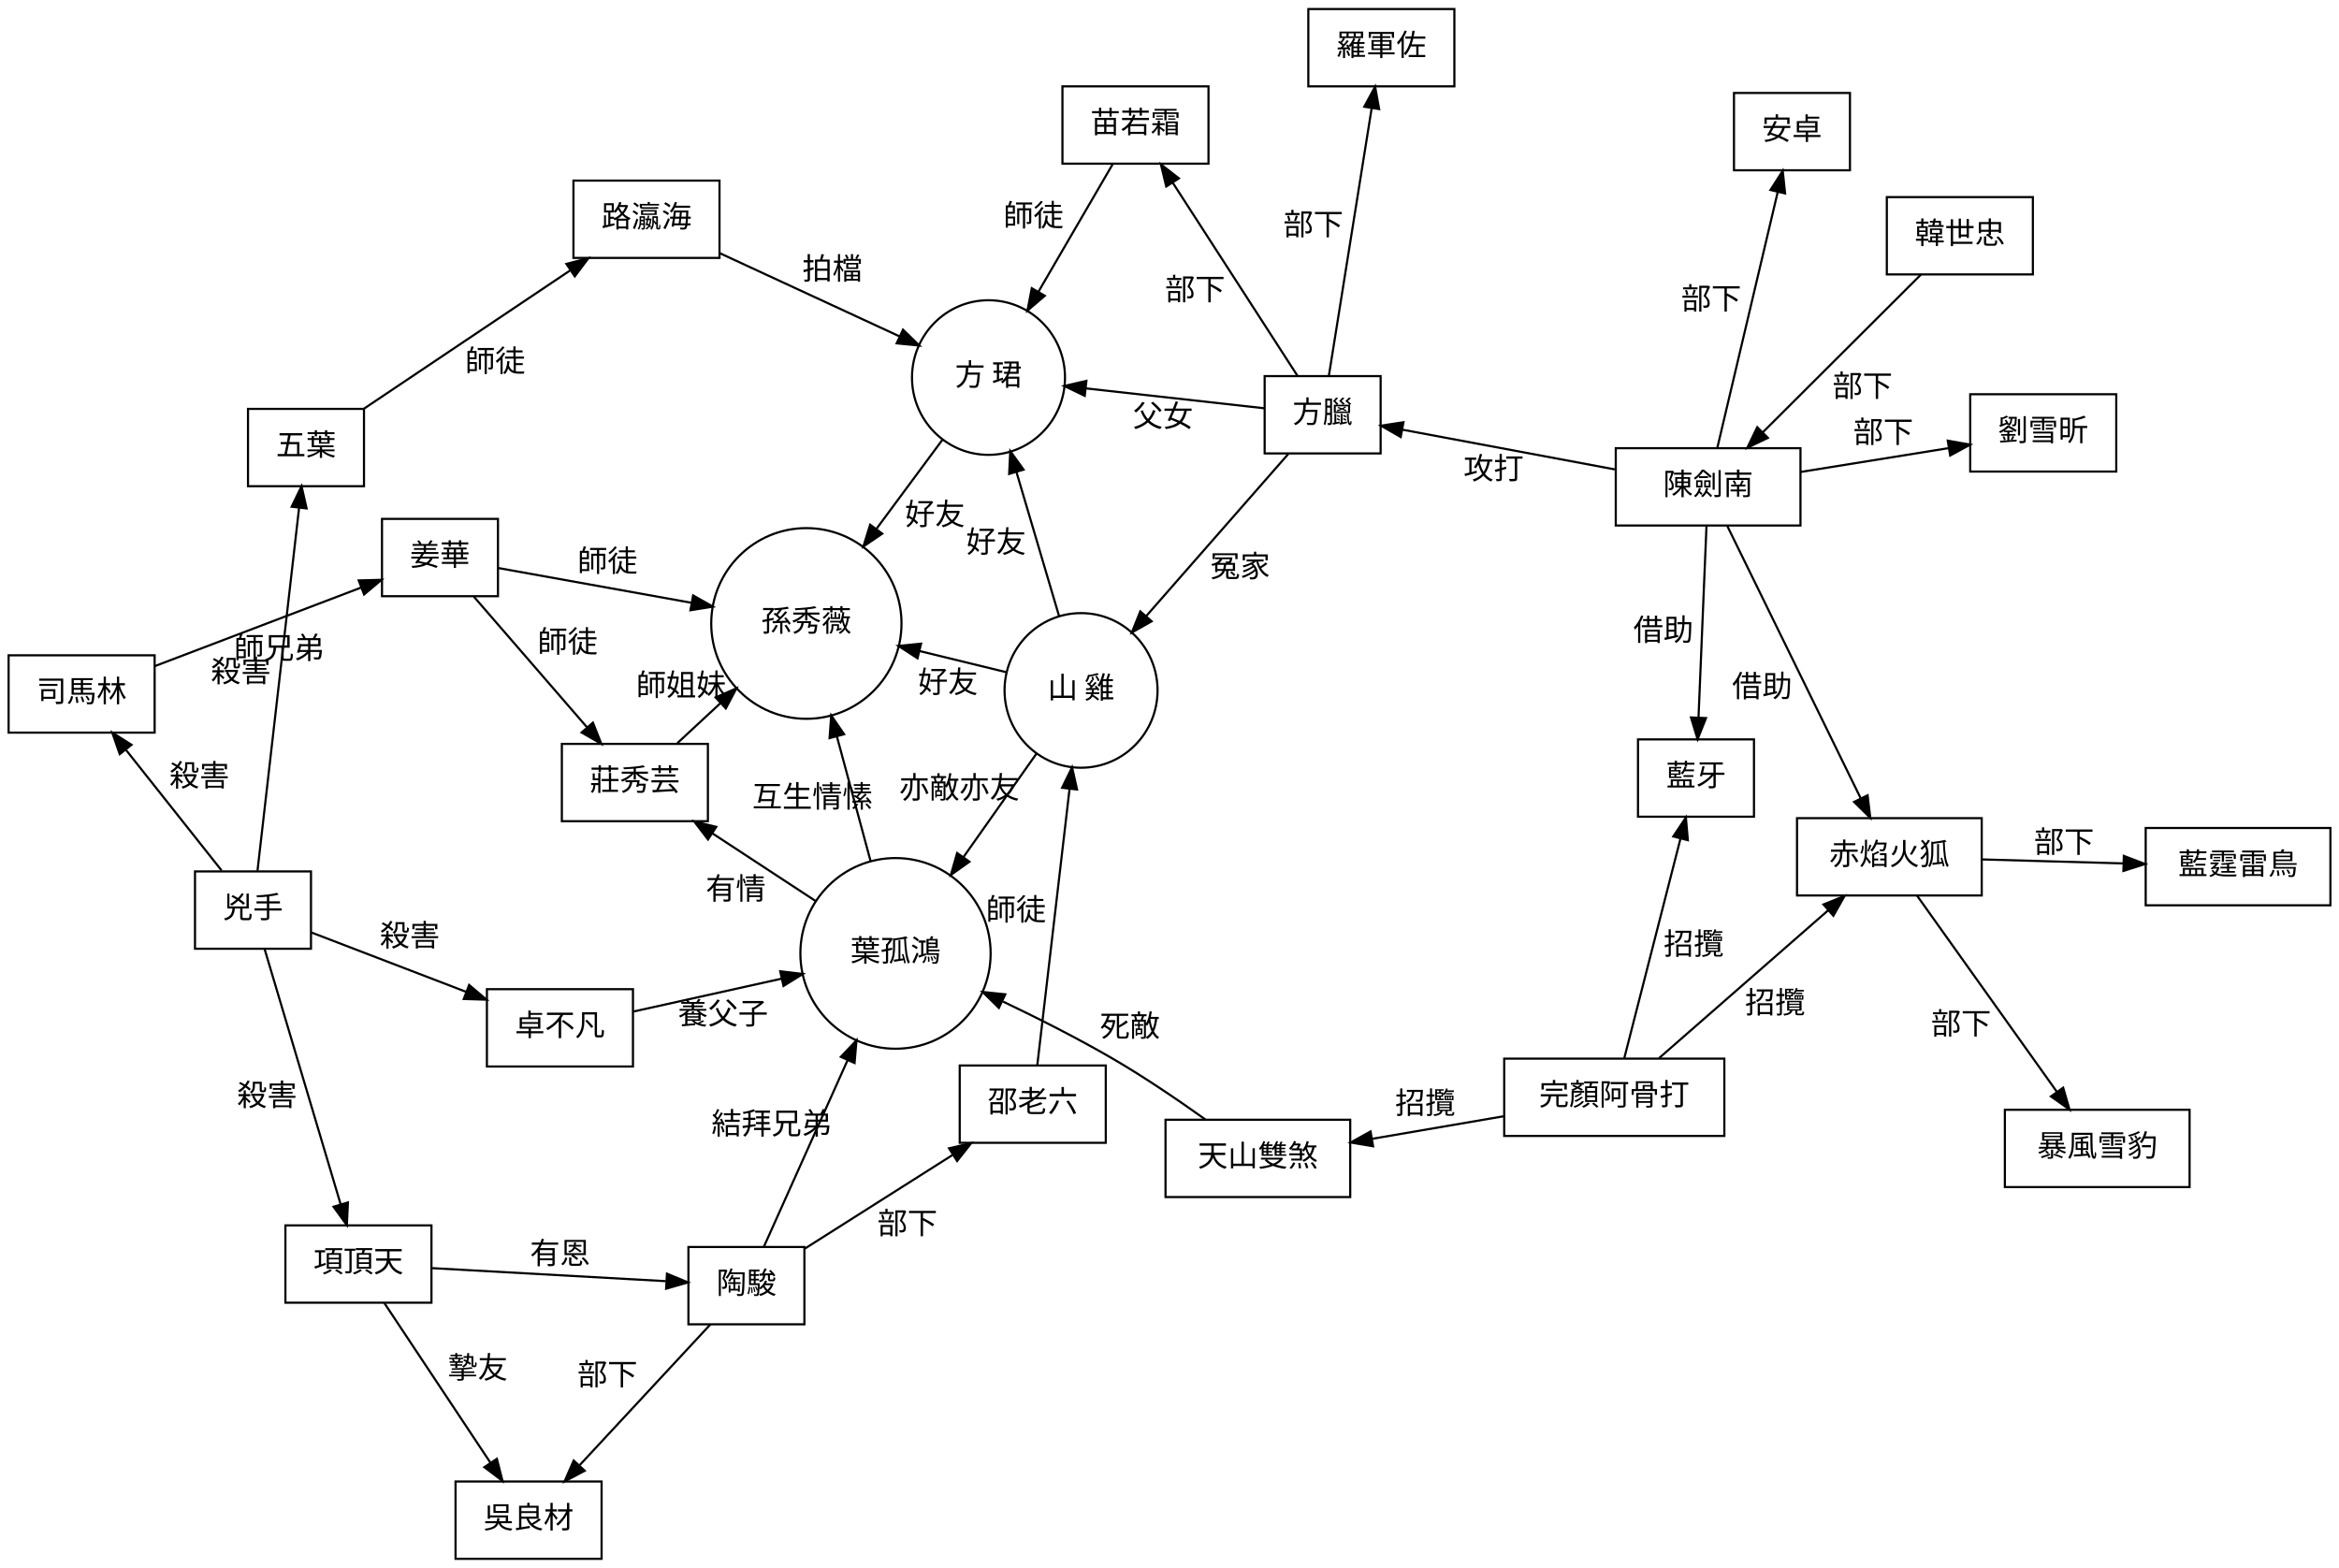
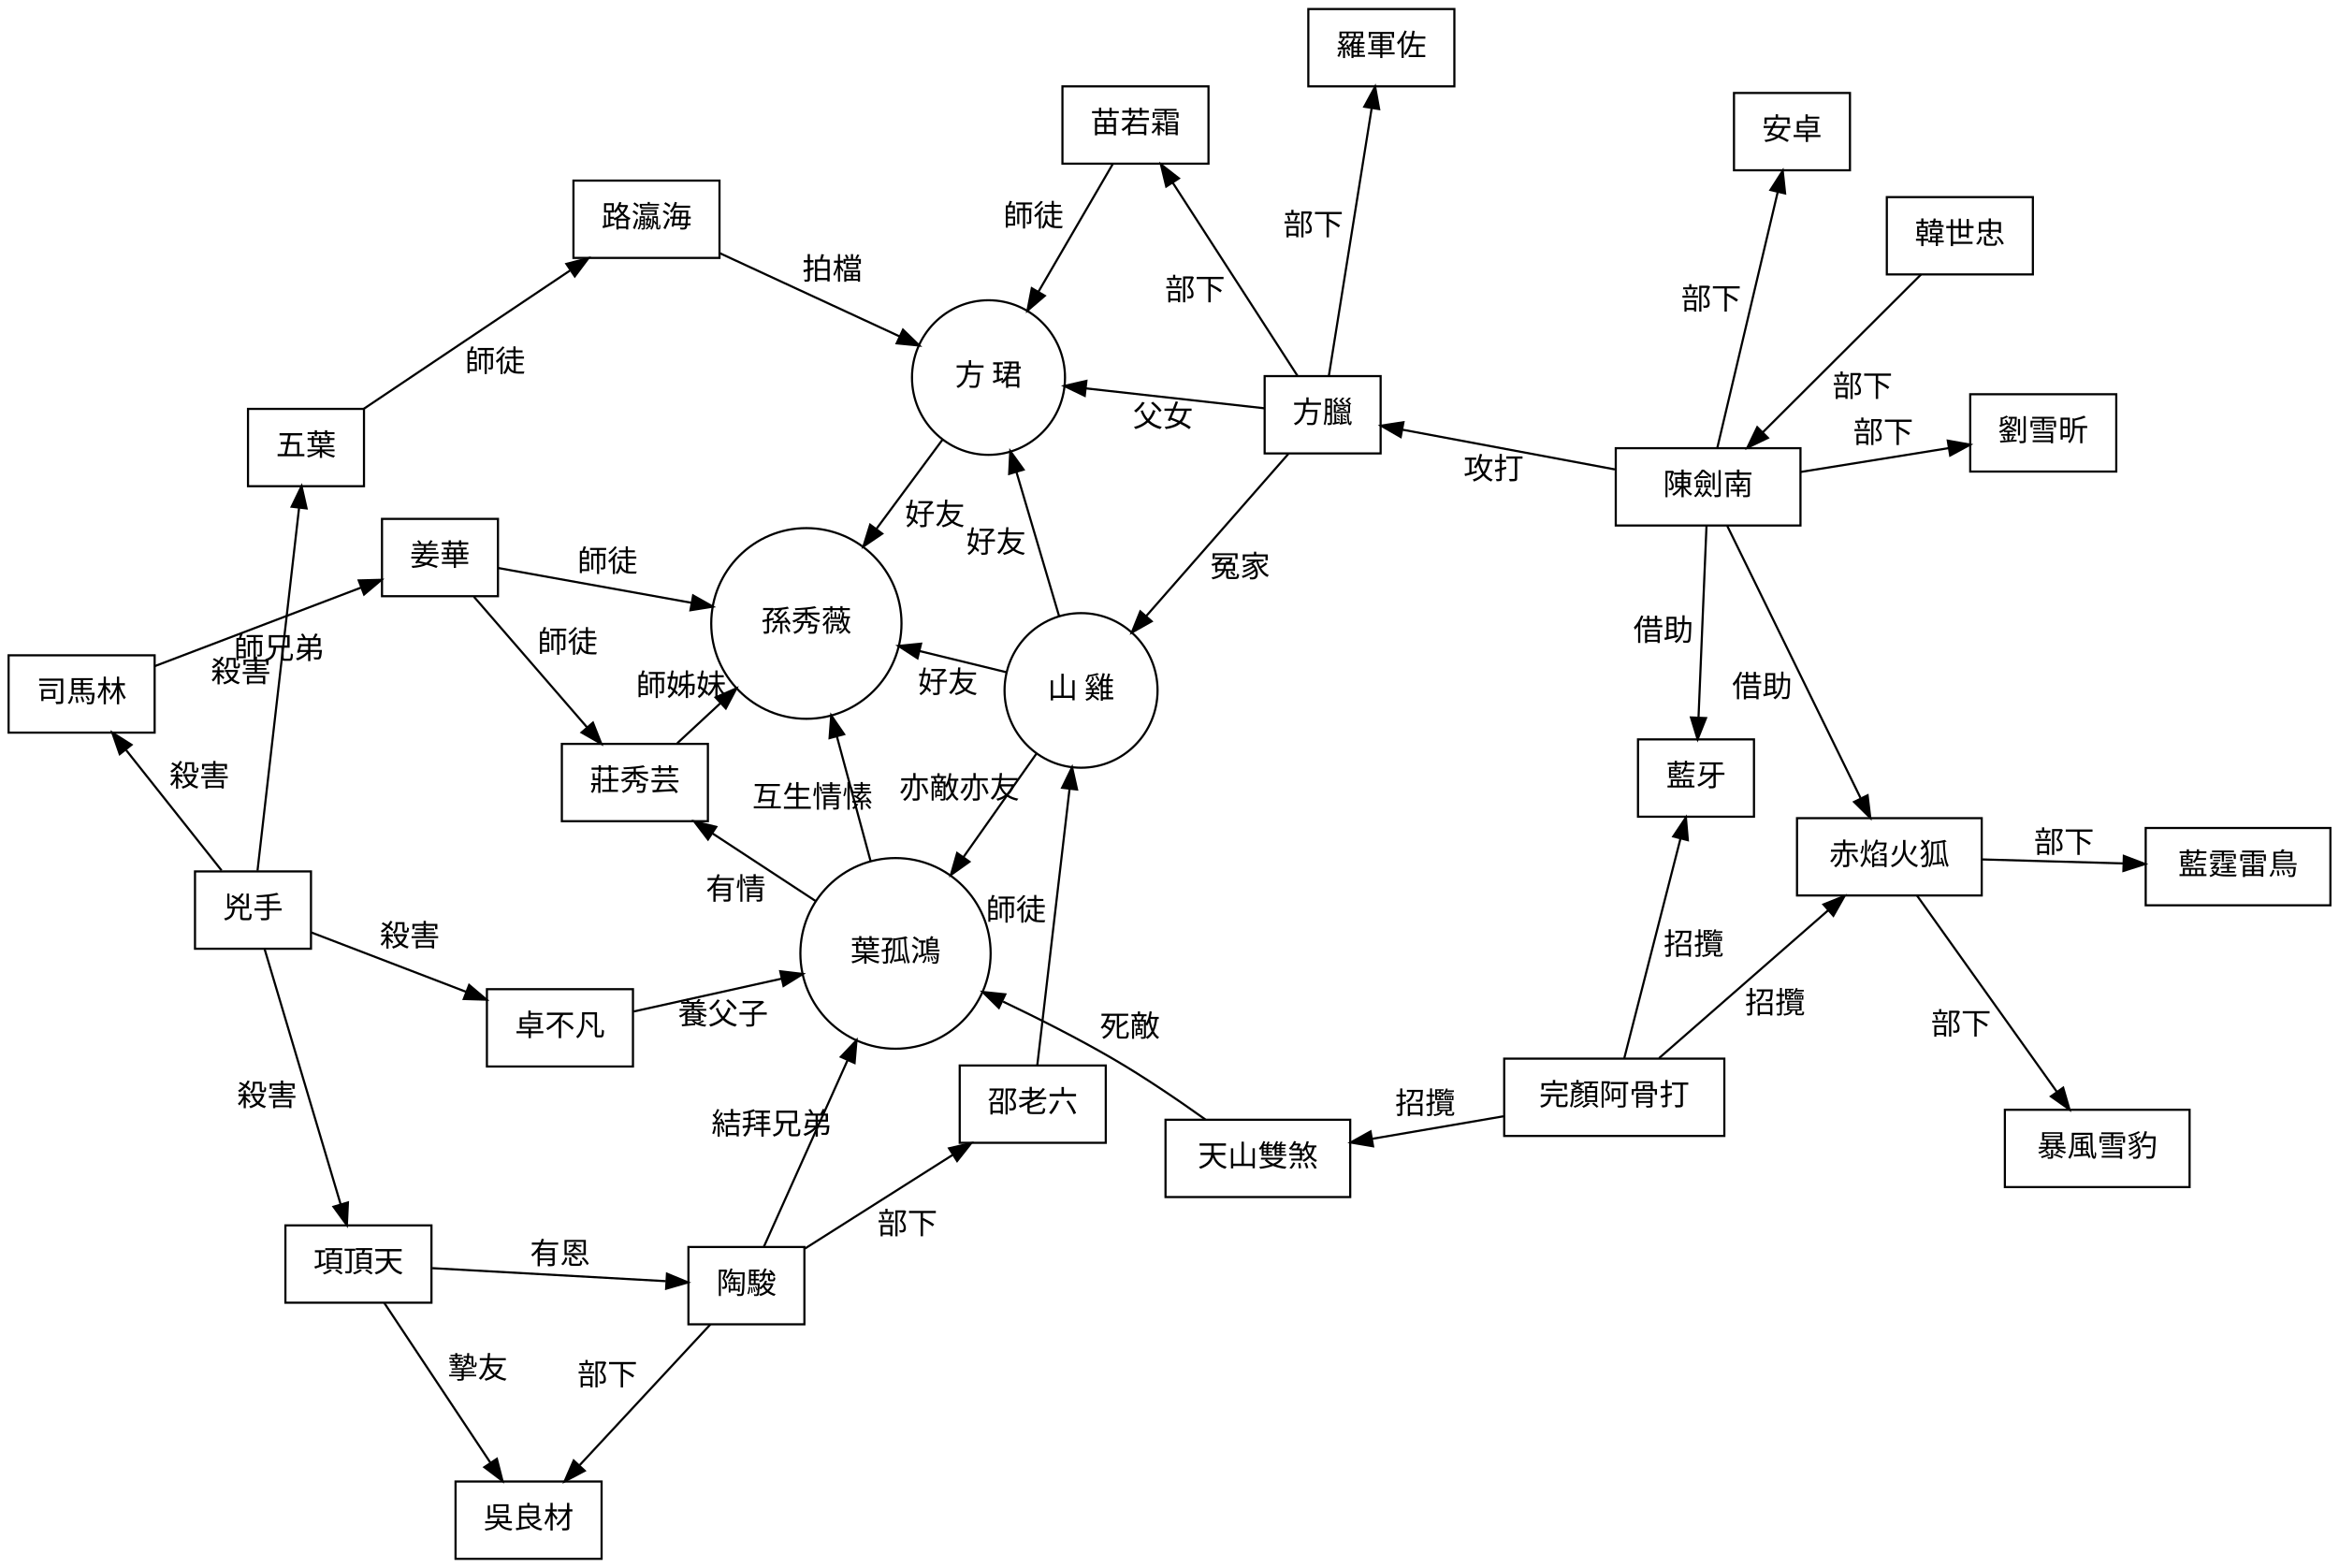
<svg xmlns="http://www.w3.org/2000/svg" width="1089pt" height="730pt" viewBox="0.00 0.00 1089.05 729.62">
  <g id="graph1" class="graph" transform="scale(1 1) rotate(0) translate(4 725.616)">
    <polygon fill="white" stroke="white" points="-4,5 -4,-725.616 1086.05,-725.616 1086.05,5 -4,5" />
    <g id="node1" class="node">
      <ellipse fill="none" stroke="black" cx="456.252" cy="-550.03" rx="35.619" ry="35.995" />
      <text text-anchor="middle" x="456.252" y="-546.33" font-family="Times New Roman,serif" font-size="14.00">方 珺</text>
    </g>
    <g id="node4" class="node">
      <ellipse fill="none" stroke="black" cx="371.449" cy="-435.525" rx="44.295" ry="44.393" />
      <text text-anchor="middle" x="371.449" y="-431.825" font-family="Times New Roman,serif" font-size="14.00">孫秀薇</text>
    </g>
    <g id="edge40" class="edge">
      <path fill="none" stroke="black" d="M434.852,-521.135C425.5,-508.508 414.325,-493.419 403.98,-479.45" />
      <polygon fill="black" stroke="black" points="406.769,-477.335 398.005,-471.382 401.144,-481.501 406.769,-477.335" />
      <text text-anchor="middle" x="431.325" y="-481.419" font-family="Times New Roman,serif" font-size="14.00">好友</text>
    </g>
    <g id="node2" class="node">
      <ellipse fill="none" stroke="black" cx="499.344" cy="-404.345" rx="35.619" ry="35.995" />
      <text text-anchor="middle" x="499.344" y="-400.645" font-family="Times New Roman,serif" font-size="14.00">山 雞</text>
    </g>
    <g id="edge42" class="edge">
      <path fill="none" stroke="black" d="M489.132,-438.87C483.202,-458.918 475.67,-484.38 469.312,-505.876" />
      <polygon fill="black" stroke="black" points="465.871,-505.17 466.391,-515.752 472.584,-507.156 465.871,-505.17" />
      <text text-anchor="middle" x="459.777" y="-468.557" font-family="Times New Roman,serif" font-size="14.00">好友</text>
    </g>
    <g id="node3" class="node">
      <ellipse fill="none" stroke="black" cx="412.954" cy="-281.899" rx="44.295" ry="44.393" />
      <text text-anchor="middle" x="412.954" y="-278.199" font-family="Times New Roman,serif" font-size="14.00">葉孤鴻</text>
    </g>
    <g id="edge36" class="edge">
      <path fill="none" stroke="black" d="M478.652,-375.016C468.45,-360.556 455.925,-342.803 444.556,-326.69" />
      <polygon fill="black" stroke="black" points="447.36,-324.593 438.735,-318.439 441.64,-328.628 447.36,-324.593" />
      <text text-anchor="middle" x="442.751" y="-354.109" font-family="Times New Roman,serif" font-size="14.00">亦敵亦友</text>
    </g>
    <g id="edge48" class="edge">
      <path fill="none" stroke="black" d="M464.734,-412.783C452.233,-415.83 437.822,-419.344 424.124,-422.683" />
      <polygon fill="black" stroke="black" points="423.199,-419.306 414.313,-425.075 424.857,-426.107 423.199,-419.306" />
      <text text-anchor="middle" x="437.372" y="-403.266" font-family="Times New Roman,serif" font-size="14.00">好友</text>
    </g>
    <g id="edge38" class="edge">
      <path fill="none" stroke="black" d="M401.393,-324.692C396.511,-342.761 390.779,-363.978 385.643,-382.985" />
      <polygon fill="black" stroke="black" points="382.25,-382.128 383.02,-392.695 389.007,-383.954 382.25,-382.128" />
      <text text-anchor="middle" x="374.227" y="-349.919" font-family="Times New Roman,serif" font-size="14.00">互生情愫</text>
    </g>
    <g id="node32" class="node">
      <polygon fill="none" stroke="black" points="325.603,-379.453 257.603,-379.453 257.603,-343.453 325.603,-343.453 325.603,-379.453" />
      <text text-anchor="middle" x="291.603" y="-357.753" font-family="Times New Roman,serif" font-size="14.00">莊秀芸</text>
    </g>
    <g id="edge50" class="edge">
      <path fill="none" stroke="black" d="M375.885,-306.2C360.62,-316.207 342.992,-327.764 327.816,-337.712" />
      <polygon fill="black" stroke="black" points="325.645,-334.95 319.201,-343.36 329.483,-340.805 325.645,-334.95" />
      <text text-anchor="middle" x="338.587" y="-307.051" font-family="Times New Roman,serif" font-size="14.00">有情</text>
    </g>
    <g id="node5" class="node">
      <polygon fill="none" stroke="black" points="140.793,-320.069 86.793,-320.069 86.793,-284.069 140.793,-284.069 140.793,-320.069" />
      <text text-anchor="middle" x="113.793" y="-298.369" font-family="Times New Roman,serif" font-size="14.00">兇手</text>
    </g>
    <g id="node8" class="node">
      <polygon fill="none" stroke="black" points="290.71,-265.235 222.71,-265.235 222.71,-229.235 290.71,-229.235 290.71,-265.235" />
      <text text-anchor="middle" x="256.71" y="-243.535" font-family="Times New Roman,serif" font-size="14.00">卓不凡</text>
    </g>
    <g id="edge3" class="edge">
      <path fill="none" stroke="black" d="M141.011,-291.626C161.369,-283.816 189.624,-272.975 213.116,-263.961" />
      <polygon fill="black" stroke="black" points="214.439,-267.203 222.522,-260.353 211.932,-260.667 214.439,-267.203" />
      <text text-anchor="middle" x="186.792" y="-285.28" font-family="Times New Roman,serif" font-size="14.00">殺害</text>
    </g>
    <g id="node9" class="node">
      <polygon fill="none" stroke="black" points="196.89,-155.255 128.89,-155.255 128.89,-119.255 196.89,-119.255 196.89,-155.255" />
      <text text-anchor="middle" x="162.89" y="-133.555" font-family="Times New Roman,serif" font-size="14.00">項頂天</text>
    </g>
    <g id="edge4" class="edge">
      <path fill="none" stroke="black" d="M119.235,-283.802C127.81,-255.015 144.526,-198.902 154.601,-165.08" />
      <polygon fill="black" stroke="black" points="157.998,-165.937 157.498,-155.354 151.289,-163.938 157.998,-165.937" />
      <text text-anchor="middle" x="120.343" y="-210.957" font-family="Times New Roman,serif" font-size="14.00">殺害</text>
    </g>
    <g id="node10" class="node">
      <polygon fill="none" stroke="black" points="68,-420.694 0,-420.694 0,-384.694 68,-384.694 68,-420.694" />
      <text text-anchor="middle" x="34" y="-398.994" font-family="Times New Roman,serif" font-size="14.00">司馬林</text>
    </g>
    <g id="edge5" class="edge">
      <path fill="none" stroke="black" d="M99.158,-320.525C86.708,-336.226 68.683,-358.957 54.745,-376.532" />
      <polygon fill="black" stroke="black" points="51.745,-374.683 48.274,-384.693 57.23,-379.032 51.745,-374.683" />
      <text text-anchor="middle" x="88.842" y="-359.75" font-family="Times New Roman,serif" font-size="14.00">殺害</text>
    </g>
    <g id="node11" class="node">
      <polygon fill="none" stroke="black" points="165.473,-535.436 111.473,-535.436 111.473,-499.436 165.473,-499.436 165.473,-535.436" />
      <text text-anchor="middle" x="138.473" y="-513.736" font-family="Times New Roman,serif" font-size="14.00">五葉</text>
    </g>
    <g id="edge6" class="edge">
      <path fill="none" stroke="black" d="M115.897,-320.431C120.215,-358.115 130.103,-444.402 135.24,-489.231" />
      <polygon fill="black" stroke="black" points="131.793,-489.887 136.408,-499.424 138.747,-489.09 131.793,-489.887" />
      <text text-anchor="middle" x="108.162" y="-408.31" font-family="Times New Roman,serif" font-size="14.00">殺害</text>
    </g>
    <g id="edge8" class="edge">
      <path fill="none" stroke="black" d="M290.998,-254.842C311.187,-259.321 337.15,-265.081 359.929,-270.135" />
      <polygon fill="black" stroke="black" points="359.282,-273.576 369.803,-272.325 360.798,-266.742 359.282,-273.576" />
      <text text-anchor="middle" x="332.632" y="-248.935" font-family="Times New Roman,serif" font-size="14.00">養父子</text>
    </g>
    <g id="node18" class="node">
      <polygon fill="none" stroke="black" points="276.104,-36 208.104,-36 208.104,-0 276.104,-0 276.104,-36" />
      <text text-anchor="middle" x="242.104" y="-14.3" font-family="Times New Roman,serif" font-size="14.00">吳良材</text>
    </g>
    <g id="edge14" class="edge">
      <path fill="none" stroke="black" d="M174.921,-119.143C188.065,-99.355 209.252,-67.458 224.317,-44.778" />
      <polygon fill="black" stroke="black" points="227.342,-46.549 229.96,-36.283 221.511,-42.676 227.342,-46.549" />
      <text text-anchor="middle" x="218.422" y="-84.04" font-family="Times New Roman,serif" font-size="14.00">摯友</text>
    </g>
    <g id="node20" class="node">
      <polygon fill="none" stroke="black" points="370.534,-145.193 316.534,-145.193 316.534,-109.193 370.534,-109.193 370.534,-145.193" />
      <text text-anchor="middle" x="343.534" y="-123.493" font-family="Times New Roman,serif" font-size="14.00">陶駿</text>
    </g>
    <g id="edge16" class="edge">
      <path fill="none" stroke="black" d="M197.293,-135.339C228.379,-133.607 274.035,-131.064 306.042,-129.281" />
      <polygon fill="black" stroke="black" points="306.543,-132.759 316.333,-128.708 306.153,-125.77 306.543,-132.759" />
      <text text-anchor="middle" x="256.75" y="-137.327" font-family="Times New Roman,serif" font-size="14.00">有恩</text>
    </g>
    <g id="node16" class="node">
      <polygon fill="none" stroke="black" points="227.857,-484.216 173.857,-484.216 173.857,-448.216 227.857,-448.216 227.857,-484.216" />
      <text text-anchor="middle" x="200.857" y="-462.516" font-family="Times New Roman,serif" font-size="14.00">姜華</text>
    </g>
    <g id="edge12" class="edge">
      <path fill="none" stroke="black" d="M68.169,-415.701C96.058,-426.319 135.39,-441.292 163.986,-452.179" />
      <polygon fill="black" stroke="black" points="163.026,-455.558 173.617,-455.845 165.517,-449.016 163.026,-455.558" />
      <text text-anchor="middle" x="125.959" y="-419.099" font-family="Times New Roman,serif" font-size="14.00">師兄弟</text>
    </g>
    <g id="node14" class="node">
      <polygon fill="none" stroke="black" points="331,-641.733 263,-641.733 263,-605.733 331,-605.733 331,-641.733" />
      <text text-anchor="middle" x="297" y="-620.033" font-family="Times New Roman,serif" font-size="14.00">路瀛海</text>
    </g>
    <g id="edge10" class="edge">
      <path fill="none" stroke="black" d="M165.365,-535.467C191.783,-553.182 232.25,-580.316 261.341,-599.822" />
      <polygon fill="black" stroke="black" points="259.721,-602.95 269.976,-605.612 263.62,-597.136 259.721,-602.95" />
      <text text-anchor="middle" x="226.554" y="-552.762" font-family="Times New Roman,serif" font-size="14.00">師徒</text>
    </g>
    <g id="edge44" class="edge">
      <path fill="none" stroke="black" d="M331.163,-607.922C355.664,-596.583 388.801,-581.247 414.813,-569.208" />
      <polygon fill="black" stroke="black" points="416.44,-572.312 424.045,-564.935 413.5,-565.959 416.44,-572.312" />
      <text text-anchor="middle" x="383.558" y="-595.75" font-family="Times New Roman,serif" font-size="14.00">拍檔</text>
    </g>
    <g id="edge29" class="edge">
      <path fill="none" stroke="black" d="M227.888,-461.353C252.029,-457.009 288.097,-450.521 318.04,-445.133" />
      <polygon fill="black" stroke="black" points="318.712,-448.569 327.934,-443.353 317.472,-441.68 318.712,-448.569" />
      <text text-anchor="middle" x="278.854" y="-459.663" font-family="Times New Roman,serif" font-size="14.00">師徒</text>
    </g>
    <g id="edge30" class="edge">
      <path fill="none" stroke="black" d="M216.664,-447.967C231.238,-431.142 253.02,-405.996 269.349,-387.143" />
      <polygon fill="black" stroke="black" points="272.075,-389.342 275.977,-379.492 266.784,-384.759 272.075,-389.342" />
      <text text-anchor="middle" x="260.284" y="-422.072" font-family="Times New Roman,serif" font-size="14.00">師徒</text>
    </g>
    <g id="edge52" class="edge">
      <path fill="none" stroke="black" d="M351.634,-145.242C361.122,-166.388 377.241,-202.309 390.571,-232.017" />
      <polygon fill="black" stroke="black" points="387.502,-233.727 394.789,-241.417 393.889,-230.861 387.502,-233.727" />
      <text text-anchor="middle" x="355.247" y="-197.708" font-family="Times New Roman,serif" font-size="14.00">結拜兄弟</text>
    </g>
    <g id="edge19" class="edge">
      <path fill="none" stroke="black" d="M326.785,-109.162C310.194,-91.301 284.627,-63.778 265.925,-43.645" />
      <polygon fill="black" stroke="black" points="268.248,-41.002 258.878,-36.058 263.119,-45.767 268.248,-41.002" />
      <text text-anchor="middle" x="278.833" y="-80.912" font-family="Times New Roman,serif" font-size="14.00">部下</text>
    </g>
    <g id="node23" class="node">
      <polygon fill="none" stroke="black" points="510.85,-229.702 442.85,-229.702 442.85,-193.702 510.85,-193.702 510.85,-229.702" />
      <text text-anchor="middle" x="476.85" y="-208.002" font-family="Times New Roman,serif" font-size="14.00">邵老六</text>
    </g>
    <g id="edge20" class="edge">
      <path fill="none" stroke="black" d="M370.834,-144.499C390.653,-157.062 417.702,-174.208 439.518,-188.037" />
      <polygon fill="black" stroke="black" points="437.884,-191.146 448.204,-193.544 441.632,-185.234 437.884,-191.146" />
      <text text-anchor="middle" x="418.486" y="-151.3" font-family="Times New Roman,serif" font-size="14.00">部下</text>
    </g>
    <g id="edge34" class="edge">
      <path fill="none" stroke="black" d="M478.966,-229.826C482.374,-259.011 489.181,-317.31 493.988,-358.477" />
      <polygon fill="black" stroke="black" points="490.528,-359.019 495.164,-368.546 497.481,-358.207 490.528,-359.019" />
      <text text-anchor="middle" x="469.047" y="-297.335" font-family="Times New Roman,serif" font-size="14.00">師徒</text>
    </g>
    <g id="node24" class="node">
      <polygon fill="none" stroke="black" points="638.826,-550.697 584.826,-550.697 584.826,-514.697 638.826,-514.697 638.826,-550.697" />
      <text text-anchor="middle" x="611.826" y="-528.997" font-family="Times New Roman,serif" font-size="14.00">方臘</text>
    </g>
    <g id="edge26" class="edge">
      <path fill="none" stroke="black" d="M584.727,-535.716C561.8,-538.27 528.468,-541.984 501.5,-544.989" />
      <polygon fill="black" stroke="black" points="501.062,-541.516 491.511,-546.102 501.837,-548.473 501.062,-541.516" />
      <text text-anchor="middle" x="537.458" y="-527.171" font-family="Times New Roman,serif" font-size="14.00">父女</text>
    </g>
    <g id="edge58" class="edge">
      <path fill="none" stroke="black" d="M595.949,-514.579C578.79,-495 551.038,-463.333 529.672,-438.952" />
      <polygon fill="black" stroke="black" points="532.204,-436.53 522.981,-431.316 526.94,-441.144 532.204,-436.53" />
      <text text-anchor="middle" x="573.405" y="-457.179" font-family="Times New Roman,serif" font-size="14.00">冤家</text>
    </g>
    <g id="node27" class="node">
      <polygon fill="none" stroke="black" points="558.681,-685.615 490.681,-685.615 490.681,-649.615 558.681,-649.615 558.681,-685.615" />
      <text text-anchor="middle" x="524.681" y="-663.915" font-family="Times New Roman,serif" font-size="14.00">苗若霜</text>
    </g>
    <g id="edge23" class="edge">
      <path fill="none" stroke="black" d="M600.073,-550.892C585.13,-574.027 559.209,-614.159 542,-640.802" />
      <polygon fill="black" stroke="black" points="539.012,-638.977 536.526,-649.277 544.892,-642.776 539.012,-638.977" />
      <text text-anchor="middle" x="552.434" y="-586.176" font-family="Times New Roman,serif" font-size="14.00">部下</text>
    </g>
    <g id="node28" class="node">
      <polygon fill="none" stroke="black" points="673.162,-721.616 605.162,-721.616 605.162,-685.616 673.162,-685.616 673.162,-721.616" />
      <text text-anchor="middle" x="639.162" y="-699.916" font-family="Times New Roman,serif" font-size="14.00">羅軍佐</text>
    </g>
    <g id="edge24" class="edge">
      <path fill="none" stroke="black" d="M614.751,-550.988C619.52,-580.801 629,-640.076 634.64,-675.342" />
      <polygon fill="black" stroke="black" points="631.222,-676.135 636.258,-685.457 638.134,-675.029 631.222,-676.135" />
      <text text-anchor="middle" x="607.489" y="-616.428" font-family="Times New Roman,serif" font-size="14.00">部下</text>
    </g>
    <g id="edge46" class="edge">
      <path fill="none" stroke="black" d="M514.139,-649.5C504.929,-633.675 491.232,-610.138 479.473,-589.932" />
      <polygon fill="black" stroke="black" points="482.456,-588.099 474.401,-581.216 476.406,-591.62 482.456,-588.099" />
      <text text-anchor="middle" x="477.189" y="-620.52" font-family="Times New Roman,serif" font-size="14.00">師徒</text>
    </g>
    <g id="edge32" class="edge">
      <path fill="none" stroke="black" d="M311.34,-379.763C317.444,-385.426 324.403,-391.882 331.369,-398.343" />
      <polygon fill="black" stroke="black" points="329.178,-401.085 338.889,-405.32 333.939,-395.953 329.178,-401.085" />
-       <text text-anchor="middle" x="313.189" y="-401.91" font-family="Times New Roman,serif" font-size="14.00">師姐妹</text>
+       <text text-anchor="middle" x="313.189" y="-401.91" font-family="Times New Roman,serif" font-size="14.00">師姊妹</text>
    </g>
    <g id="node44" class="node">
      <polygon fill="none" stroke="black" points="624.672,-204.444 538.672,-204.444 538.672,-168.444 624.672,-168.444 624.672,-204.444" />
      <text text-anchor="middle" x="581.672" y="-182.744" font-family="Times New Roman,serif" font-size="14.00">天山雙煞</text>
    </g>
    <g id="edge54" class="edge">
      <path fill="none" stroke="black" d="M557.206,-204.574C544.608,-213.566 528.826,-224.311 514.05,-232.902 497.841,-242.326 479.549,-251.582 463.025,-259.466" />
      <polygon fill="black" stroke="black" points="461.083,-256.512 453.529,-263.941 464.067,-262.844 461.083,-256.512" />
      <text text-anchor="middle" x="522.071" y="-243.19" font-family="Times New Roman,serif" font-size="14.00">死敵</text>
    </g>
    <g id="node46" class="node">
      <polygon fill="none" stroke="black" points="834.308,-517.136 748.308,-517.136 748.308,-481.136 834.308,-481.136 834.308,-517.136" />
      <text text-anchor="middle" x="791.308" y="-495.436" font-family="Times New Roman,serif" font-size="14.00">陳劍南</text>
    </g>
    <g id="edge56" class="edge">
      <path fill="none" stroke="black" d="M747.86,-507.26C717.646,-512.91 677.79,-520.362 649.037,-525.739" />
      <polygon fill="black" stroke="black" points="648.171,-522.34 638.985,-527.618 649.458,-529.221 648.171,-522.34" />
      <text text-anchor="middle" x="691.437" y="-502.737" font-family="Times New Roman,serif" font-size="14.00">攻打</text>
    </g>
    <g id="node53" class="node">
      <polygon fill="none" stroke="black" points="857.351,-682.535 803.351,-682.535 803.351,-646.535 857.351,-646.535 857.351,-682.535" />
      <text text-anchor="middle" x="830.351" y="-660.835" font-family="Times New Roman,serif" font-size="14.00">安卓</text>
    </g>
    <g id="edge63" class="edge">
      <path fill="none" stroke="black" d="M795.56,-517.152C802.349,-545.909 815.686,-602.409 823.731,-636.489" />
      <polygon fill="black" stroke="black" points="820.34,-637.362 826.044,-646.29 827.153,-635.753 820.34,-637.362" />
      <text text-anchor="middle" x="792.759" y="-581.835" font-family="Times New Roman,serif" font-size="14.00">部下</text>
    </g>
    <g id="node54" class="node">
      <polygon fill="none" stroke="black" points="981.344,-542.255 913.344,-542.255 913.344,-506.255 981.344,-506.255 981.344,-542.255" />
      <text text-anchor="middle" x="947.344" y="-520.555" font-family="Times New Roman,serif" font-size="14.00">劉雪昕</text>
    </g>
    <g id="edge64" class="edge">
      <path fill="none" stroke="black" d="M834.358,-506.067C855.852,-509.527 881.809,-513.705 903.421,-517.184" />
      <polygon fill="black" stroke="black" points="902.898,-520.645 913.327,-518.779 904.01,-513.734 902.898,-520.645" />
      <text text-anchor="middle" x="872.854" y="-519.725" font-family="Times New Roman,serif" font-size="14.00">部下</text>
    </g>
    <g id="node57" class="node">
      <polygon fill="none" stroke="black" points="812.66,-381.543 758.66,-381.543 758.66,-345.543 812.66,-345.543 812.66,-381.543" />
      <text text-anchor="middle" x="785.66" y="-359.843" font-family="Times New Roman,serif" font-size="14.00">藍牙</text>
    </g>
    <g id="edge67" class="edge">
      <path fill="none" stroke="black" d="M790.558,-481.13C789.608,-458.337 787.962,-418.808 786.843,-391.934" />
      <polygon fill="black" stroke="black" points="790.326,-391.469 786.413,-381.623 783.332,-391.76 790.326,-391.469" />
      <text text-anchor="middle" x="770.48" y="-427.554" font-family="Times New Roman,serif" font-size="14.00">借助</text>
    </g>
    <g id="node58" class="node">
      <polygon fill="none" stroke="black" points="918.701,-344.867 832.701,-344.867 832.701,-308.867 918.701,-308.867 918.701,-344.867" />
      <text text-anchor="middle" x="875.701" y="-323.167" font-family="Times New Roman,serif" font-size="14.00">赤焰火狐</text>
    </g>
    <g id="edge68" class="edge">
      <path fill="none" stroke="black" d="M800.18,-481.026C814.995,-450.784 844.859,-389.824 862.265,-354.294" />
      <polygon fill="black" stroke="black" points="865.565,-355.513 866.821,-344.993 859.279,-352.433 865.565,-355.513" />
      <text text-anchor="middle" x="816.489" y="-401.333" font-family="Times New Roman,serif" font-size="14.00">借助</text>
    </g>
    <g id="node49" class="node">
      <polygon fill="none" stroke="black" points="942.517,-634.045 874.517,-634.045 874.517,-598.045 942.517,-598.045 942.517,-634.045" />
      <text text-anchor="middle" x="908.517" y="-612.345" font-family="Times New Roman,serif" font-size="14.00">韓世忠</text>
    </g>
    <g id="edge60" class="edge">
      <path fill="none" stroke="black" d="M890.46,-598.035C870.729,-578.354 838.97,-546.677 816.726,-524.49" />
      <polygon fill="black" stroke="black" points="819.13,-521.944 809.579,-517.36 814.187,-526.9 819.13,-521.944" />
      <text text-anchor="middle" x="863.201" y="-541.178" font-family="Times New Roman,serif" font-size="14.00">部下</text>
    </g>
    <g id="node64" class="node">
      <polygon fill="none" stroke="black" points="1081.05,-340.293 995.046,-340.293 995.046,-304.293 1081.05,-304.293 1081.05,-340.293" />
      <text text-anchor="middle" x="1038.05" y="-318.593" font-family="Times New Roman,serif" font-size="14.00">藍霆雷鳥</text>
    </g>
    <g id="edge76" class="edge">
      <path fill="none" stroke="black" d="M918.78,-325.653C938.962,-325.085 963.207,-324.402 984.551,-323.8" />
      <polygon fill="black" stroke="black" points="984.868,-327.293 994.766,-323.512 984.671,-320.296 984.868,-327.293" />
      <text text-anchor="middle" x="957.04" y="-328.875" font-family="Times New Roman,serif" font-size="14.00">部下</text>
    </g>
    <g id="node65" class="node">
      <polygon fill="none" stroke="black" points="1015.48,-209.085 929.479,-209.085 929.479,-173.085 1015.48,-173.085 1015.48,-209.085" />
      <text text-anchor="middle" x="972.479" y="-187.385" font-family="Times New Roman,serif" font-size="14.00">暴風雪豹</text>
    </g>
    <g id="edge77" class="edge">
      <path fill="none" stroke="black" d="M888.552,-308.836C905.255,-285.402 934.547,-244.305 953.73,-217.39" />
      <polygon fill="black" stroke="black" points="956.62,-219.365 959.574,-209.191 950.92,-215.303 956.62,-219.365" />
      <text text-anchor="middle" x="909.093" y="-244.272" font-family="Times New Roman,serif" font-size="14.00">部下</text>
    </g>
    <g id="node59" class="node">
      <polygon fill="none" stroke="black" points="798.861,-232.899 696.361,-232.899 696.361,-196.899 798.861,-196.899 798.861,-232.899" />
      <text text-anchor="middle" x="747.611" y="-211.199" font-family="Times New Roman,serif" font-size="14.00">完顏阿骨打</text>
    </g>
    <g id="edge71" class="edge">
      <path fill="none" stroke="black" d="M696.017,-206.052C676.572,-202.718 654.432,-198.921 634.846,-195.562" />
      <polygon fill="black" stroke="black" points="635.312,-192.091 624.864,-193.851 634.129,-198.991 635.312,-192.091" />
      <text text-anchor="middle" x="659.604" y="-207.279" font-family="Times New Roman,serif" font-size="14.00">招攬</text>
    </g>
    <g id="edge72" class="edge">
      <path fill="none" stroke="black" d="M752.277,-233.126C758.809,-258.646 770.742,-305.261 778.43,-335.297" />
      <polygon fill="black" stroke="black" points="775.086,-336.347 780.956,-345.167 781.867,-334.612 775.086,-336.347" />
      <text text-anchor="middle" x="784.598" y="-281.372" font-family="Times New Roman,serif" font-size="14.00">招攬</text>
    </g>
    <g id="edge73" class="edge">
      <path fill="none" stroke="black" d="M768.476,-233.138C789.876,-251.844 823.316,-281.075 847.158,-301.917" />
      <polygon fill="black" stroke="black" points="845.013,-304.69 854.845,-308.636 849.62,-299.419 845.013,-304.69" />
      <text text-anchor="middle" x="822.507" y="-254.053" font-family="Times New Roman,serif" font-size="14.00">招攬</text>
    </g>
  </g>
</svg>
